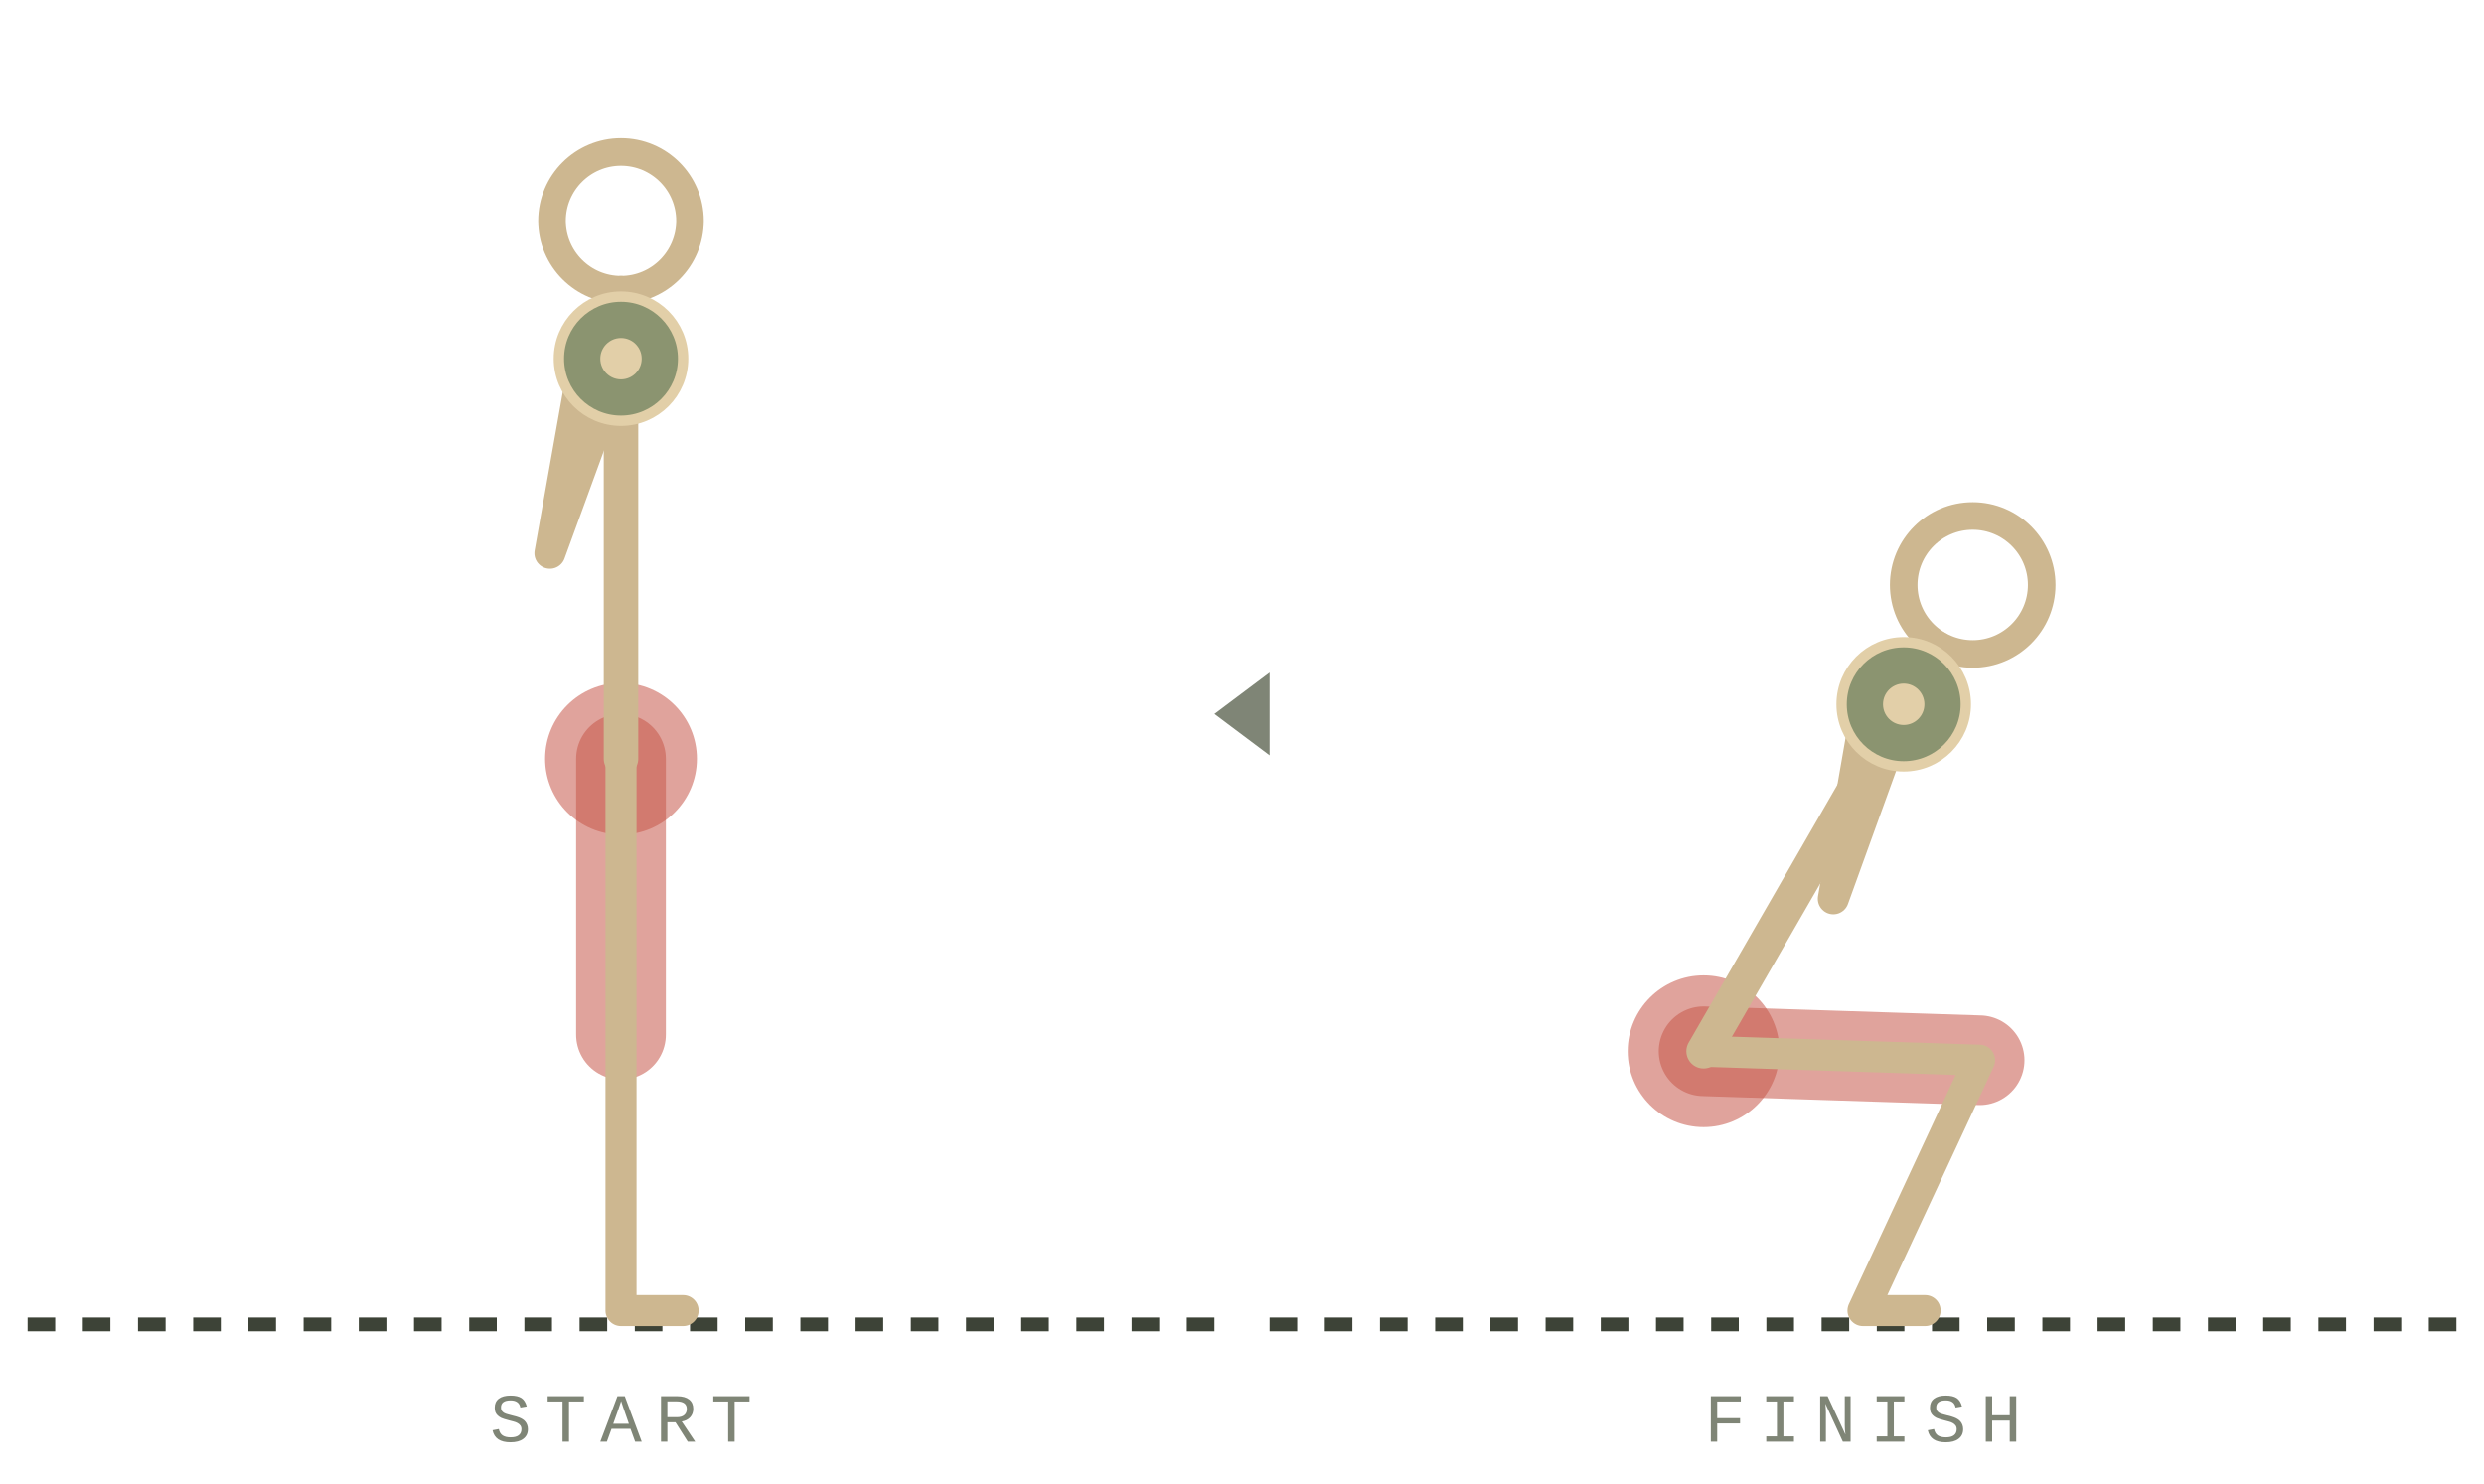
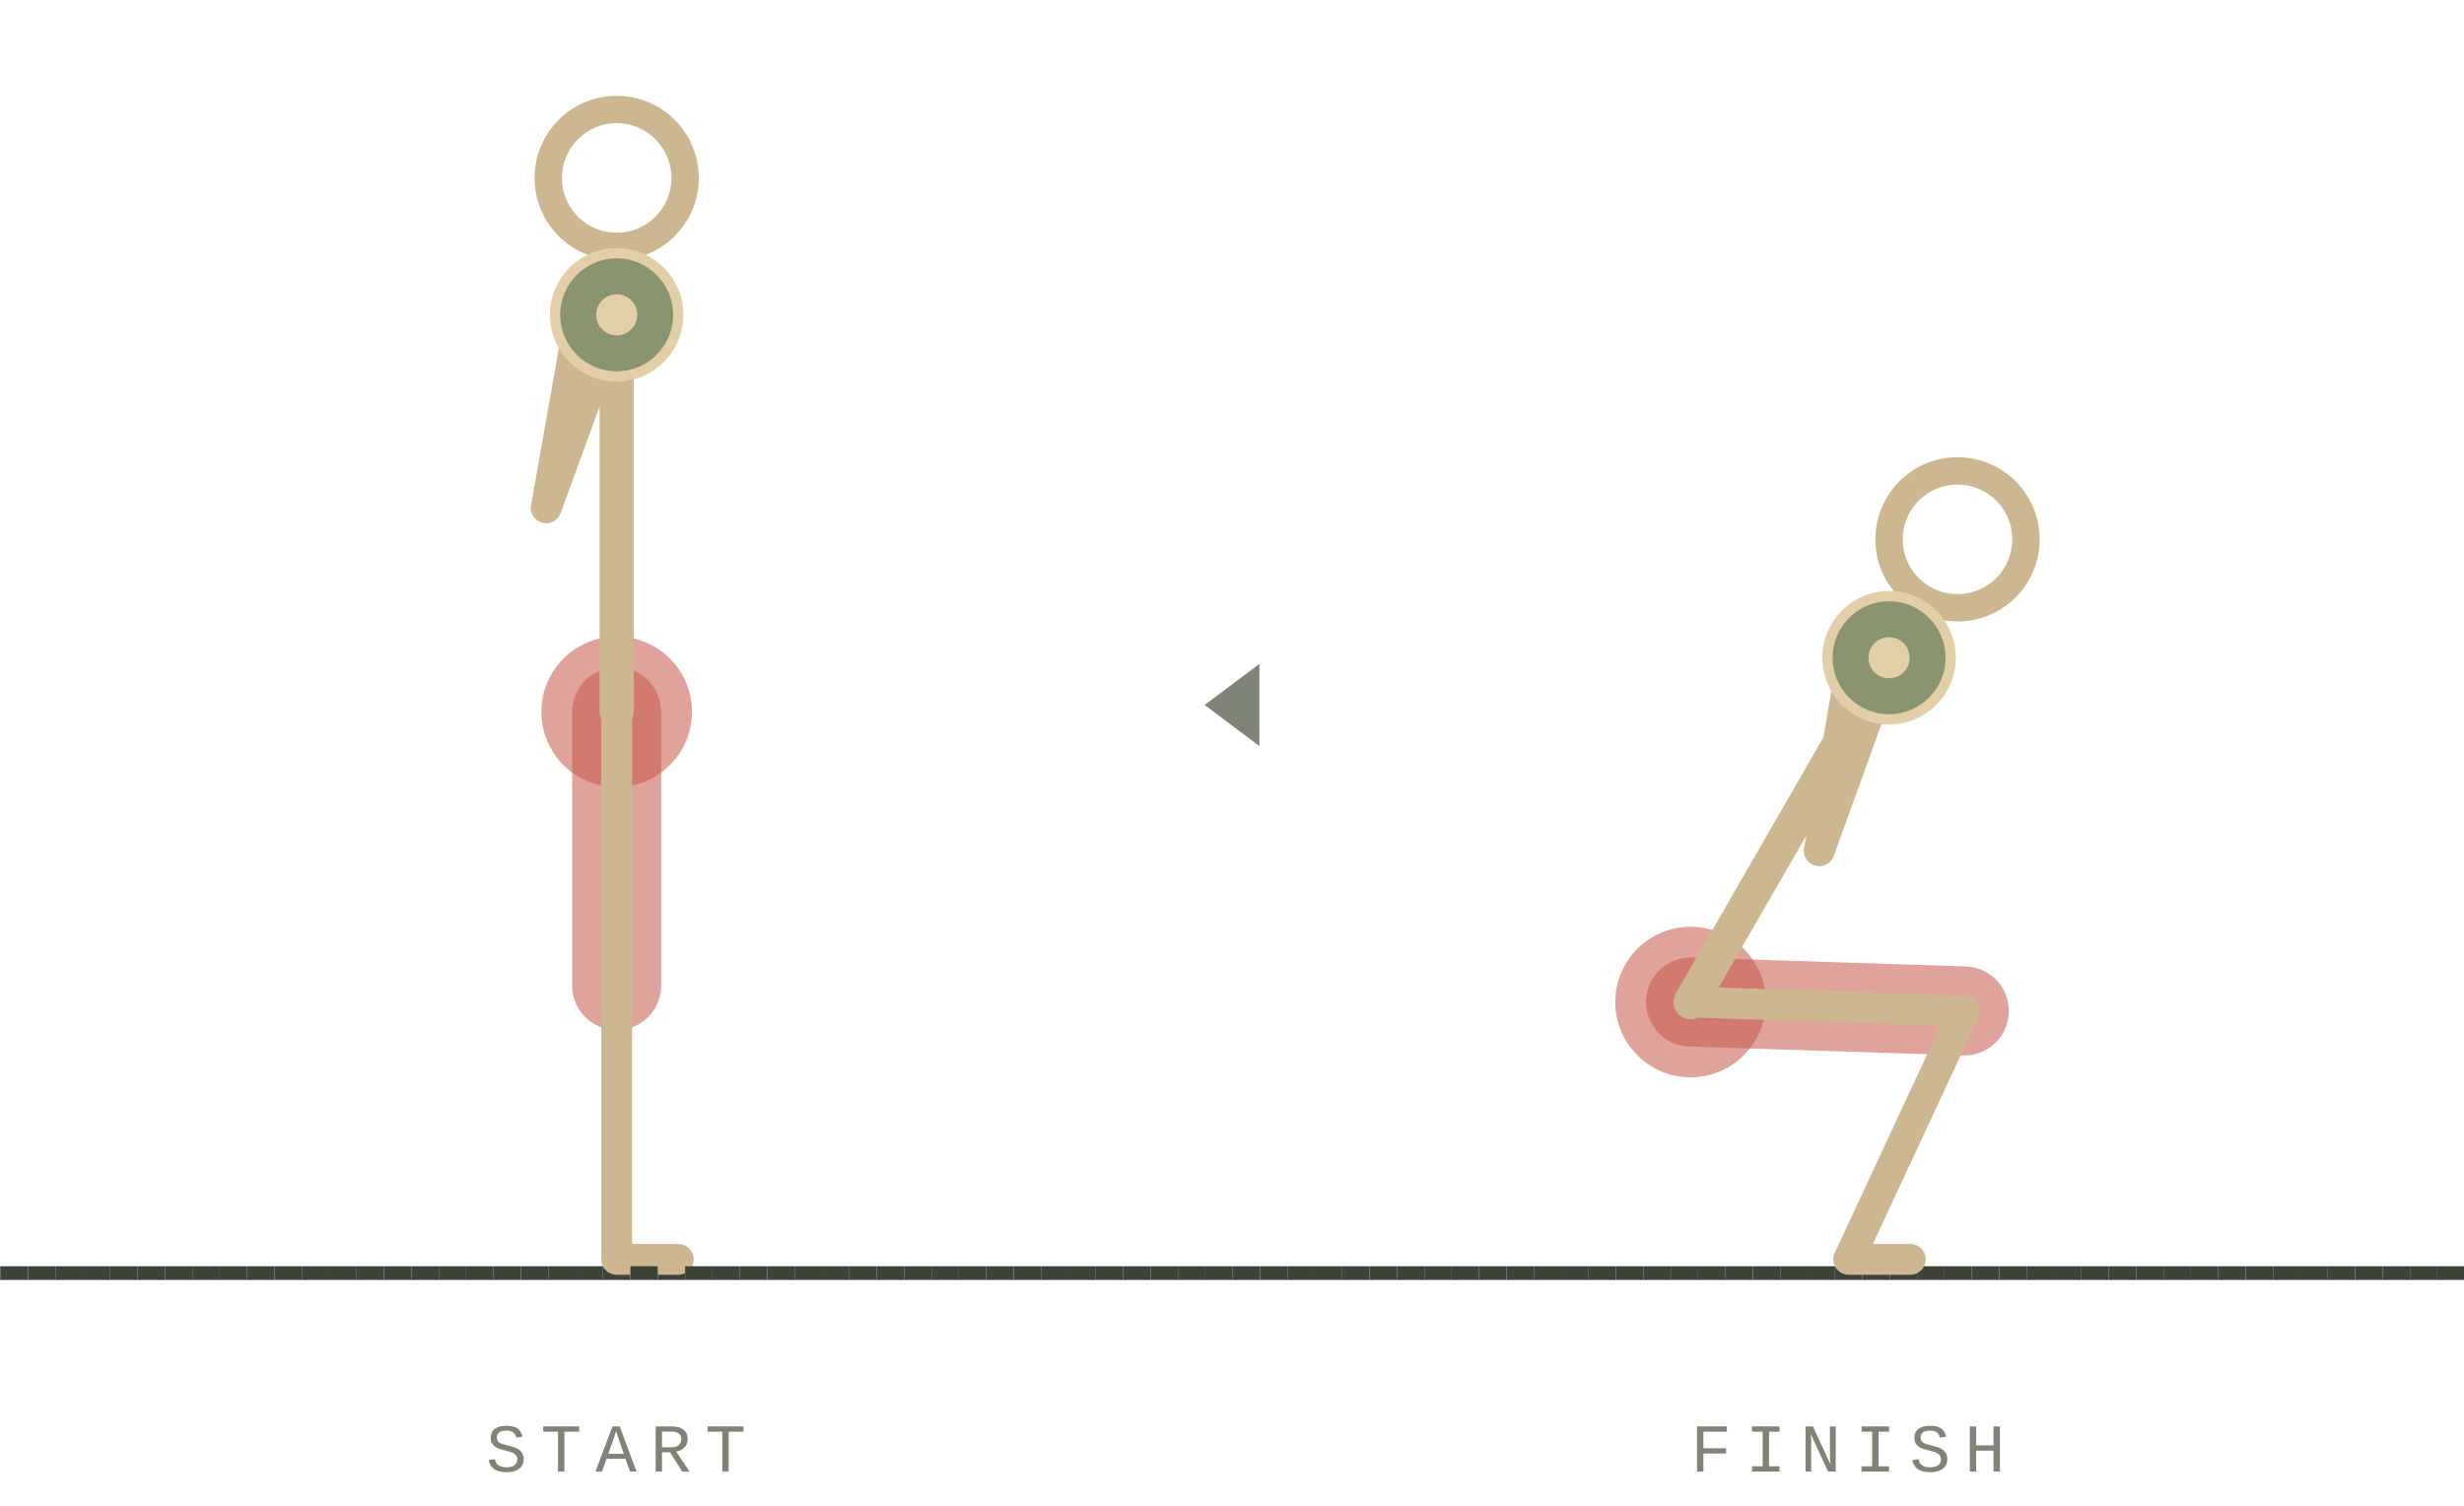
- <svg xmlns="http://www.w3.org/2000/svg" viewBox="0 0 360 215" role="img" aria-label="barbellsquat start and finish positions">
+ <svg xmlns="http://www.w3.org/2000/svg" viewBox="0 6 360 220" role="img" aria-label="barbellsquat start and finish positions">
  <g>
-     <line x1="4" y1="192" x2="176" y2="192" stroke="#3d4337" stroke-width="2" stroke-dasharray="4 4" />
-     <polyline points="90.0,110.0 90.0,150.0" fill="none" stroke="#c7584a" stroke-width="13" stroke-linecap="round" stroke-linejoin="round" opacity="0.55" />
-     <circle cx="90.0" cy="110.0" r="11" fill="#c7584a" opacity="0.55" />
-     <polyline points="90.0,110.0 90.0,52.0" fill="none" stroke="#cdb790" stroke-width="5" stroke-linecap="round" stroke-linejoin="round" opacity="1" />
-     <polyline points="90.0,52.0 90.0,42.0" fill="none" stroke="#cdb790" stroke-width="4" stroke-linecap="round" stroke-linejoin="round" opacity="1" />
-     <circle cx="90.0" cy="32.0" r="10.0" fill="none" stroke="#cdb790" stroke-width="4" />
-     <polyline points="90.0,110.0 90.0,150.0 90.0,190.0 99.0,190.0" fill="none" stroke="#cdb790" stroke-width="4.5" stroke-linecap="round" stroke-linejoin="round" opacity="1" />
-     <polyline points="90.0,52.0 79.7,80.2 84.6,52.6" fill="none" stroke="#cdb790" stroke-width="4.5" stroke-linecap="round" stroke-linejoin="round" opacity="1" />
-     <circle cx="90.0" cy="52.0" r="9" fill="#8b9470" stroke="#e2cfa8" stroke-width="1.5" />
-     <circle cx="90.0" cy="52.0" r="3" fill="#e2cfa8" />
-     <text x="90" y="209" text-anchor="middle" font-family="Consolas,'Courier New',monospace" font-size="10" letter-spacing="2" fill="#7f8576">START</text>
+     <g transform="translate(0.1 0.0) scale(1.0)">
+       <line x1="-400" y1="192" x2="580" y2="192" stroke="#3d4337" stroke-width="2" stroke-dasharray="4 4" />
+       <polyline points="90.0,110.0 90.0,150.0" fill="none" stroke="#c7584a" stroke-width="13" stroke-linecap="round" stroke-linejoin="round" opacity="0.55" />
+       <circle cx="90.0" cy="110.0" r="11" fill="#c7584a" opacity="0.55" />
+       <polyline points="90.0,110.0 90.0,52.0" fill="none" stroke="#cdb790" stroke-width="5" stroke-linecap="round" stroke-linejoin="round" opacity="1" />
+       <polyline points="90.0,52.0 90.0,42.0" fill="none" stroke="#cdb790" stroke-width="4" stroke-linecap="round" stroke-linejoin="round" opacity="1" />
+       <circle cx="90.0" cy="32.0" r="10.0" fill="none" stroke="#cdb790" stroke-width="4" />
+       <polyline points="90.0,110.0 90.0,150.0 90.0,190.0 99.0,190.0" fill="none" stroke="#cdb790" stroke-width="4.5" stroke-linecap="round" stroke-linejoin="round" opacity="1" />
+       <polyline points="90.0,52.0 79.7,80.2 84.6,52.6" fill="none" stroke="#cdb790" stroke-width="4.5" stroke-linecap="round" stroke-linejoin="round" opacity="1" />
+       <circle cx="90.0" cy="52.0" r="9" fill="#8b9470" stroke="#e2cfa8" stroke-width="1.5" />
+       <circle cx="90.0" cy="52.0" r="3" fill="#e2cfa8" />
+     </g>
+     <text x="90" y="221" text-anchor="middle" font-family="Consolas,'Courier New',monospace" font-size="10" letter-spacing="2" fill="#7f8576">START</text>
  </g>
  <g transform="translate(180,0)">
-     <line x1="4" y1="192" x2="176" y2="192" stroke="#3d4337" stroke-width="2" stroke-dasharray="4 4" />
-     <polyline points="66.9,152.4 106.9,153.7" fill="none" stroke="#c7584a" stroke-width="13" stroke-linecap="round" stroke-linejoin="round" opacity="0.55" />
-     <circle cx="66.9" cy="152.4" r="11" fill="#c7584a" opacity="0.55" />
-     <polyline points="66.9,152.4 95.9,102.1" fill="none" stroke="#cdb790" stroke-width="5" stroke-linecap="round" stroke-linejoin="round" opacity="1" />
-     <polyline points="95.9,102.1 100.9,93.5" fill="none" stroke="#cdb790" stroke-width="4" stroke-linecap="round" stroke-linejoin="round" opacity="1" />
-     <circle cx="105.9" cy="84.8" r="10.0" fill="none" stroke="#cdb790" stroke-width="4" />
-     <polyline points="66.9,152.4 106.9,153.7 90.0,190.0 99.0,190.0" fill="none" stroke="#cdb790" stroke-width="4.5" stroke-linecap="round" stroke-linejoin="round" opacity="1" />
-     <polyline points="95.9,102.1 85.7,130.3 90.5,102.7" fill="none" stroke="#cdb790" stroke-width="4.5" stroke-linecap="round" stroke-linejoin="round" opacity="1" />
-     <circle cx="95.9" cy="102.1" r="9" fill="#8b9470" stroke="#e2cfa8" stroke-width="1.5" />
-     <circle cx="95.9" cy="102.1" r="3" fill="#e2cfa8" />
-     <text x="90" y="209" text-anchor="middle" font-family="Consolas,'Courier New',monospace" font-size="10" letter-spacing="2" fill="#7f8576">FINISH</text>
+     <g transform="translate(0.1 0.0) scale(1.0)">
+       <line x1="-400" y1="192" x2="580" y2="192" stroke="#3d4337" stroke-width="2" stroke-dasharray="4 4" />
+       <polyline points="66.9,152.4 106.9,153.7" fill="none" stroke="#c7584a" stroke-width="13" stroke-linecap="round" stroke-linejoin="round" opacity="0.55" />
+       <circle cx="66.9" cy="152.4" r="11" fill="#c7584a" opacity="0.55" />
+       <polyline points="66.9,152.4 95.9,102.1" fill="none" stroke="#cdb790" stroke-width="5" stroke-linecap="round" stroke-linejoin="round" opacity="1" />
+       <polyline points="95.9,102.1 100.9,93.5" fill="none" stroke="#cdb790" stroke-width="4" stroke-linecap="round" stroke-linejoin="round" opacity="1" />
+       <circle cx="105.9" cy="84.8" r="10.0" fill="none" stroke="#cdb790" stroke-width="4" />
+       <polyline points="66.9,152.4 106.9,153.7 90.0,190.0 99.0,190.0" fill="none" stroke="#cdb790" stroke-width="4.5" stroke-linecap="round" stroke-linejoin="round" opacity="1" />
+       <polyline points="95.9,102.1 85.7,130.3 90.5,102.7" fill="none" stroke="#cdb790" stroke-width="4.5" stroke-linecap="round" stroke-linejoin="round" opacity="1" />
+       <circle cx="95.9" cy="102.1" r="9" fill="#8b9470" stroke="#e2cfa8" stroke-width="1.5" />
+       <circle cx="95.9" cy="102.1" r="3" fill="#e2cfa8" />
+     </g>
+     <text x="90" y="221" text-anchor="middle" font-family="Consolas,'Courier New',monospace" font-size="10" letter-spacing="2" fill="#7f8576">FINISH</text>
  </g>
-   <path d="M171 103.5 l8 -6 v12 z" fill="#7f8576" transform="translate(5,0)" />
+   <path d="M176 109 l8 -6 v12 z" fill="#7f8576" />
</svg>
